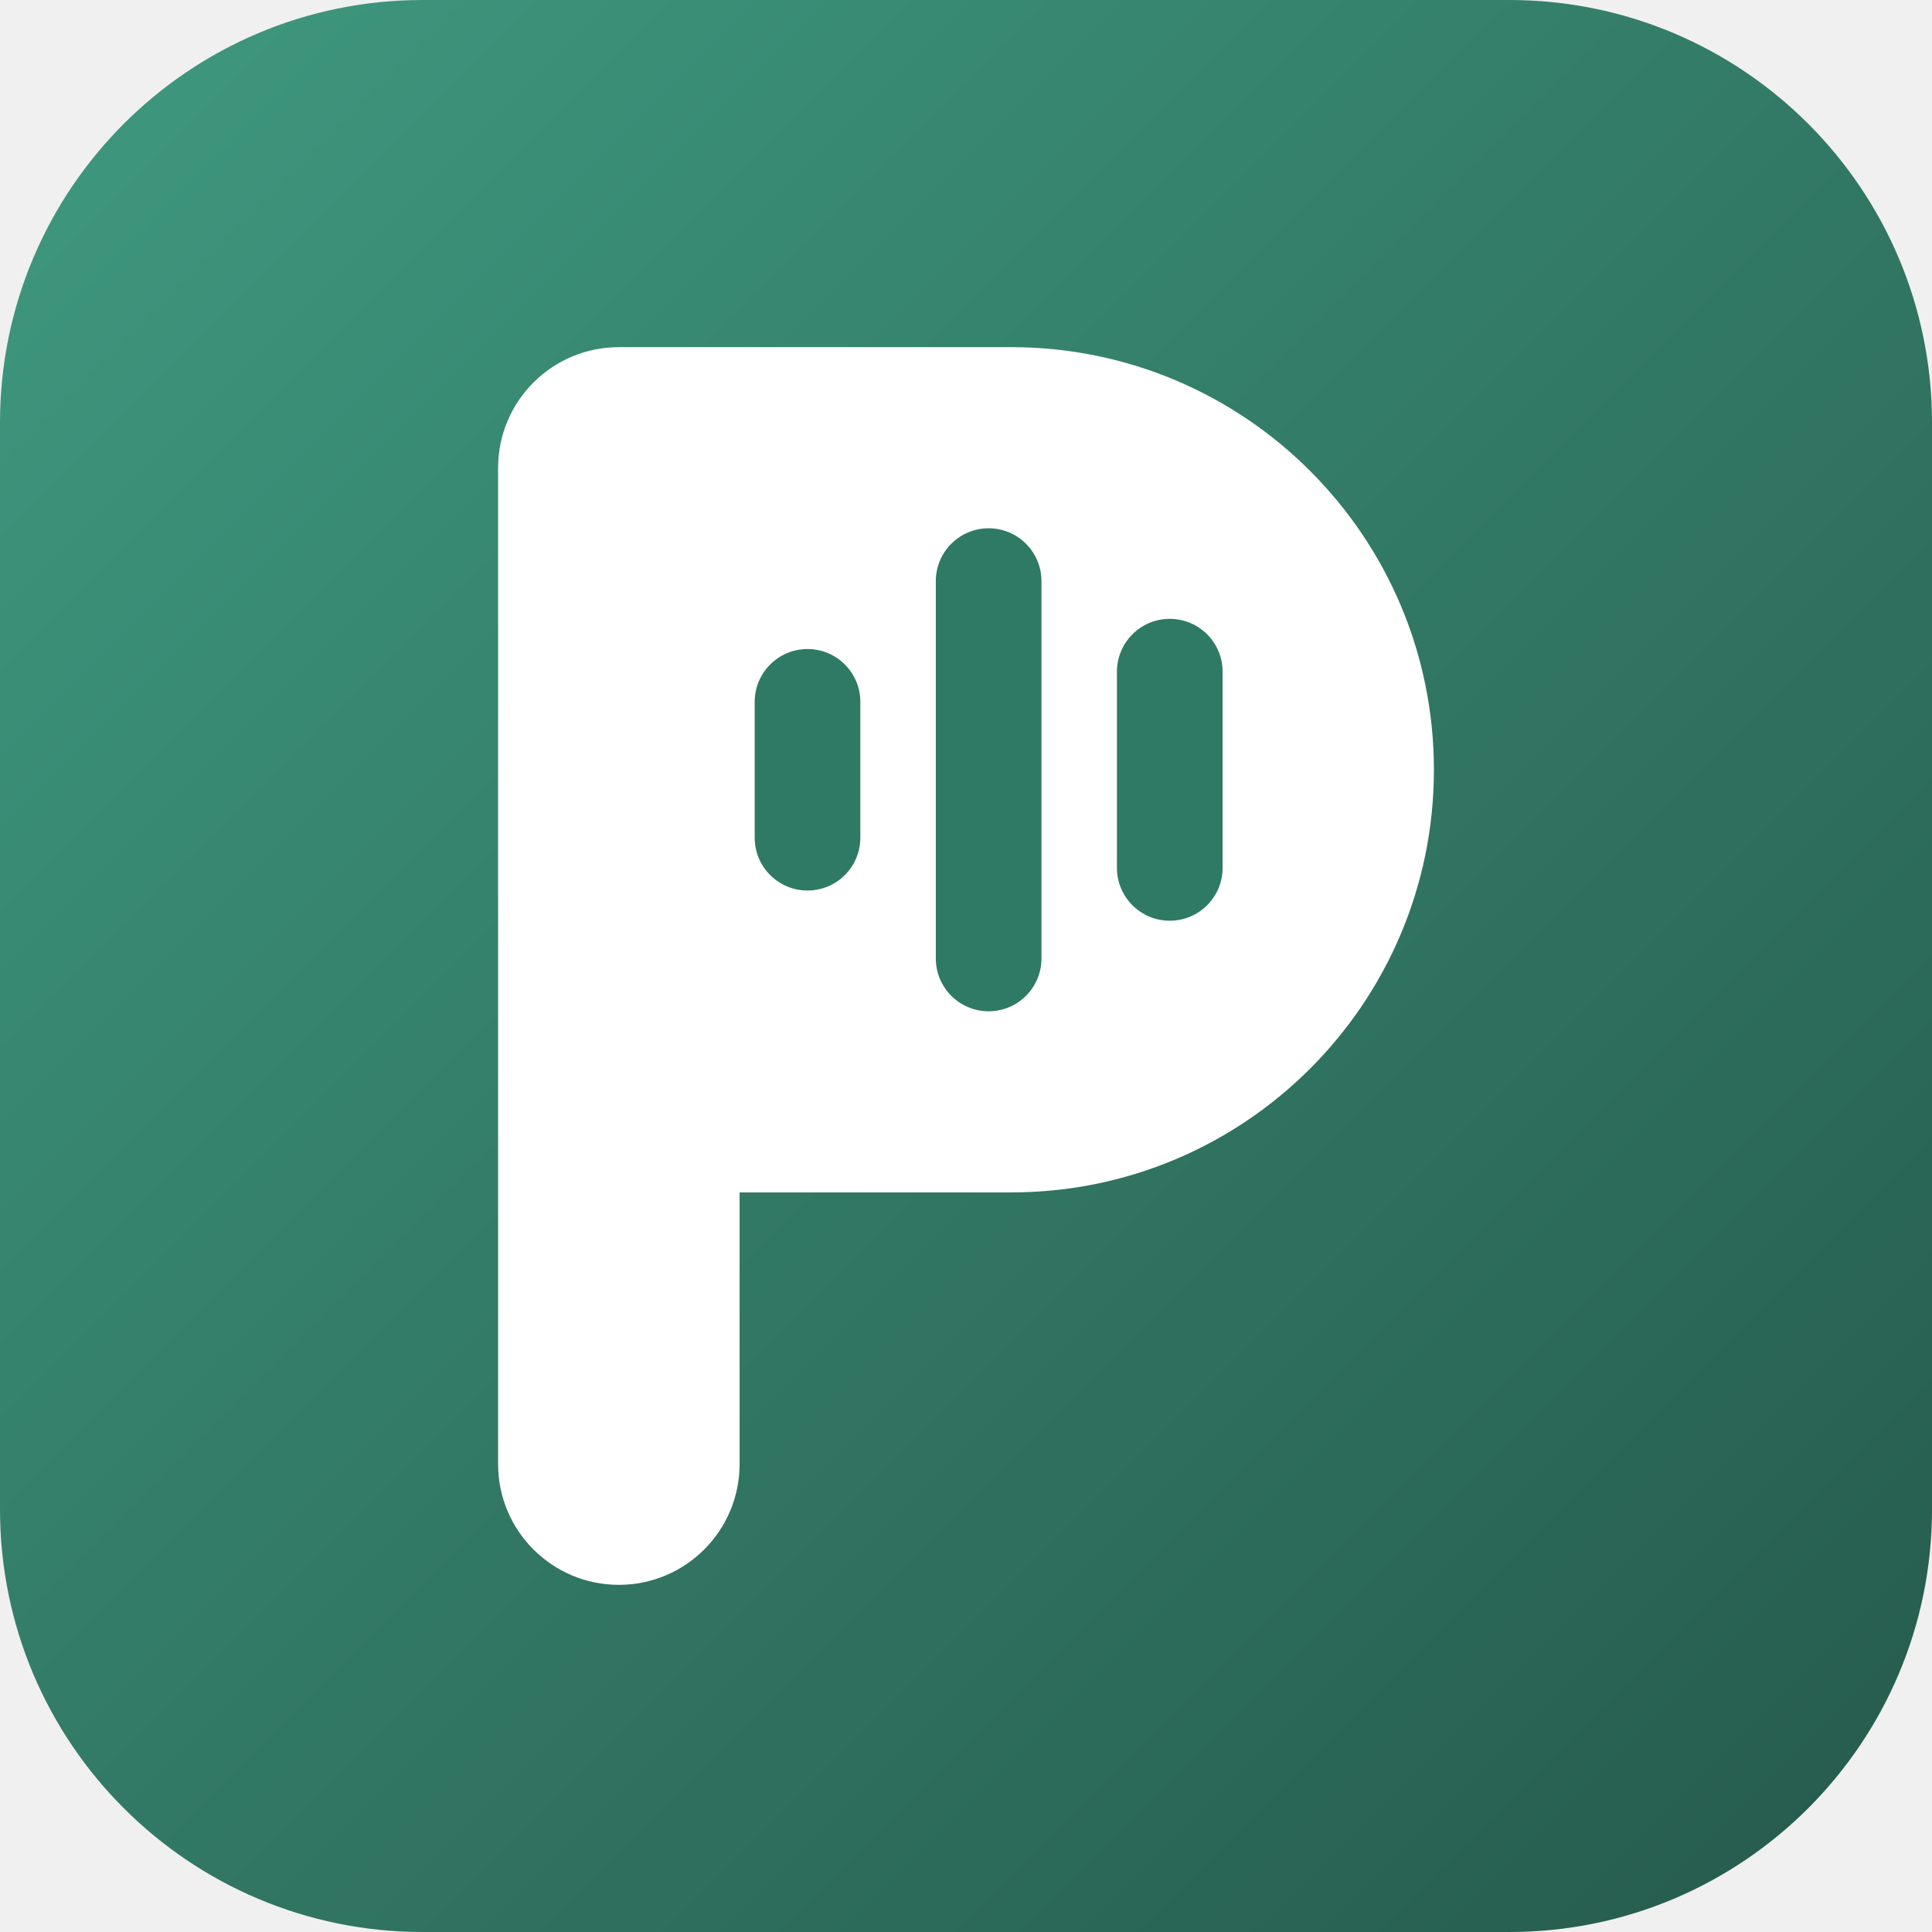
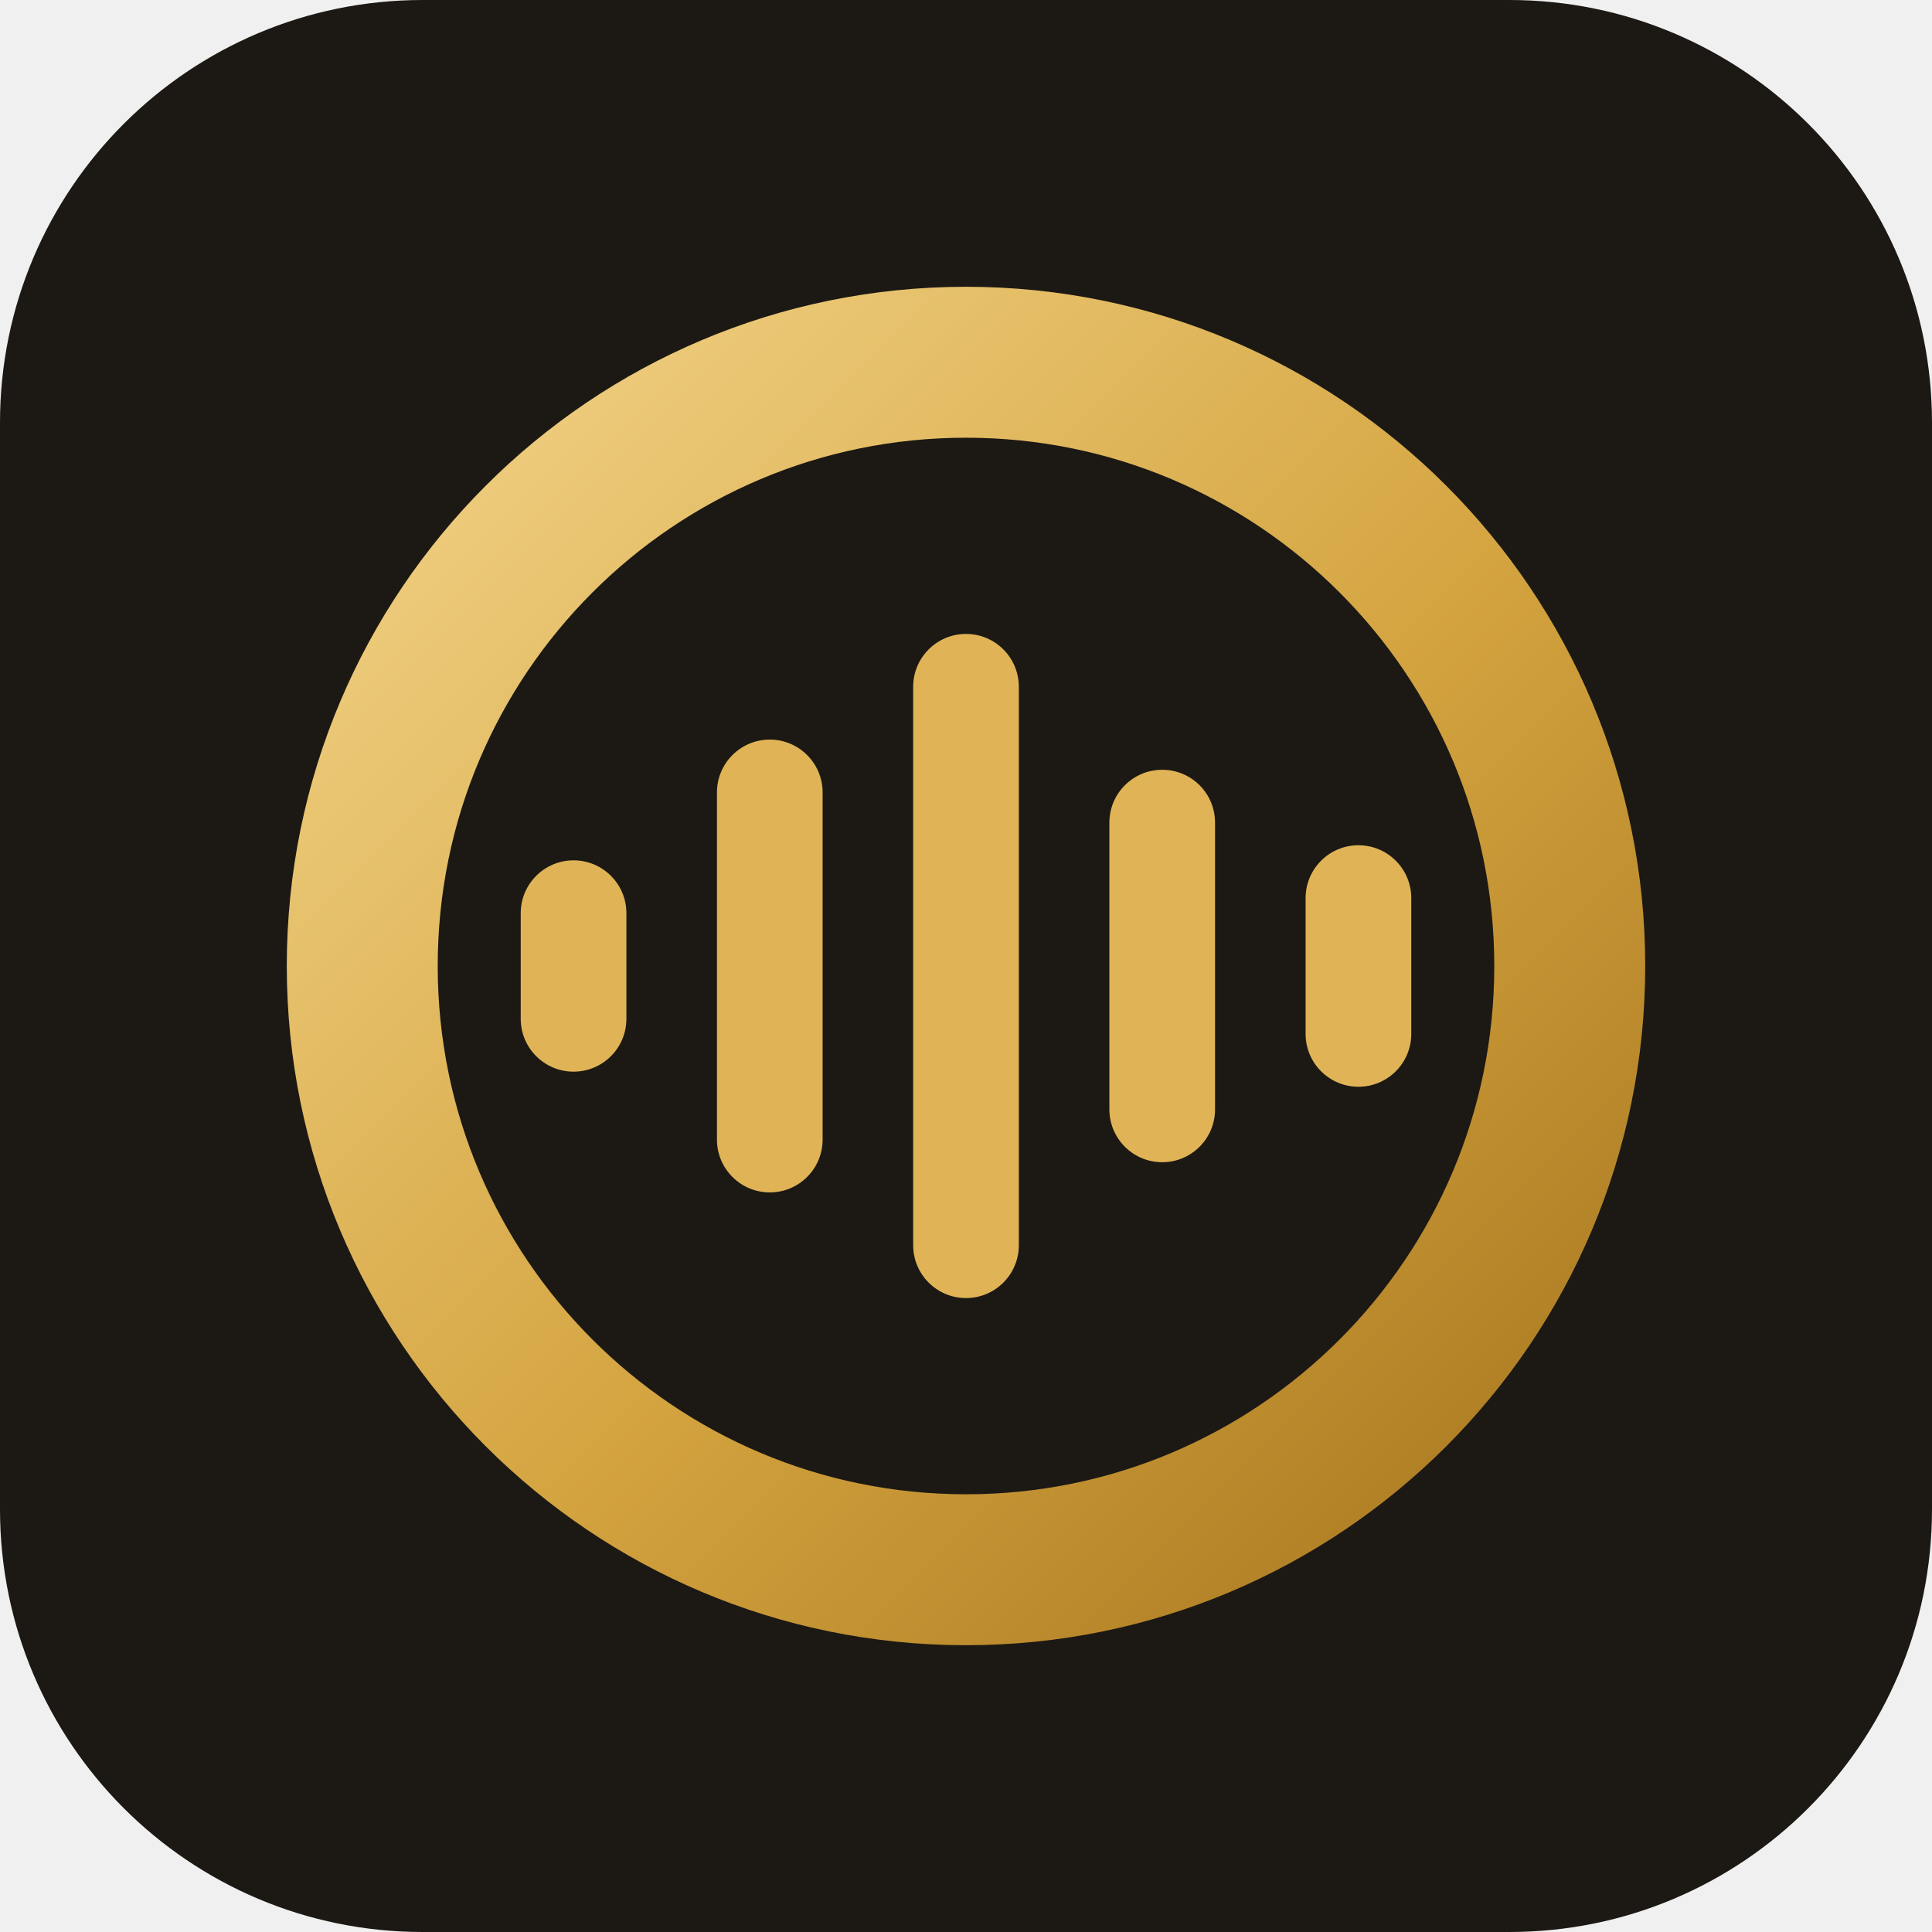
<svg xmlns="http://www.w3.org/2000/svg" viewBox="0 0 128 128">
  <defs>
    <linearGradient id="g" x1="0" y1="0" x2="1" y2="1">
-       <stop offset="0" stop-color="#3f9a80" />
-       <stop offset="1" stop-color="#25594b" />
+       <stop offset="0" stop-color="#F2D387" />
+       <stop offset=".55" stop-color="#D4A440" />
+       <stop offset="1" stop-color="#A8771F" />
    </linearGradient>
  </defs>
-   <rect width="128" height="128" rx="28" fill="url(#g)" />
-   <g transform="translate(-5 -1)">
-     <path fill="#fff" d="M38 24h34a28 28 0 0 1 0 56H54v18a8 8 0 0 1-8 8h0a8 8 0 0 1-8-8V32a8 8 0 0 1 8-8z" />
-     <g fill="#2f7a65">
-       <rect x="55" y="44" width="7" height="16" rx="3.5" />
-       <rect x="67" y="36" width="7" height="32" rx="3.5" />
-       <rect x="79" y="42" width="7" height="20" rx="3.5" />
-     </g>
+   <rect width="128" height="128" rx="28" fill="#1C1914" />
+   <circle cx="64" cy="64" r="40" fill="none" stroke="url(#g)" stroke-width="10" />
+   <g fill="#E0B456">
+     <rect x="34.5" y="57" width="7" height="14" rx="3.5" />
+     <rect x="47.5" y="49" width="7" height="30" rx="3.5" />
+     <rect x="60.5" y="42" width="7" height="44" rx="3.5" />
+     <rect x="73.5" y="51" width="7" height="26" rx="3.5" />
+     <rect x="86.5" y="56" width="7" height="16" rx="3.5" />
  </g>
</svg>
